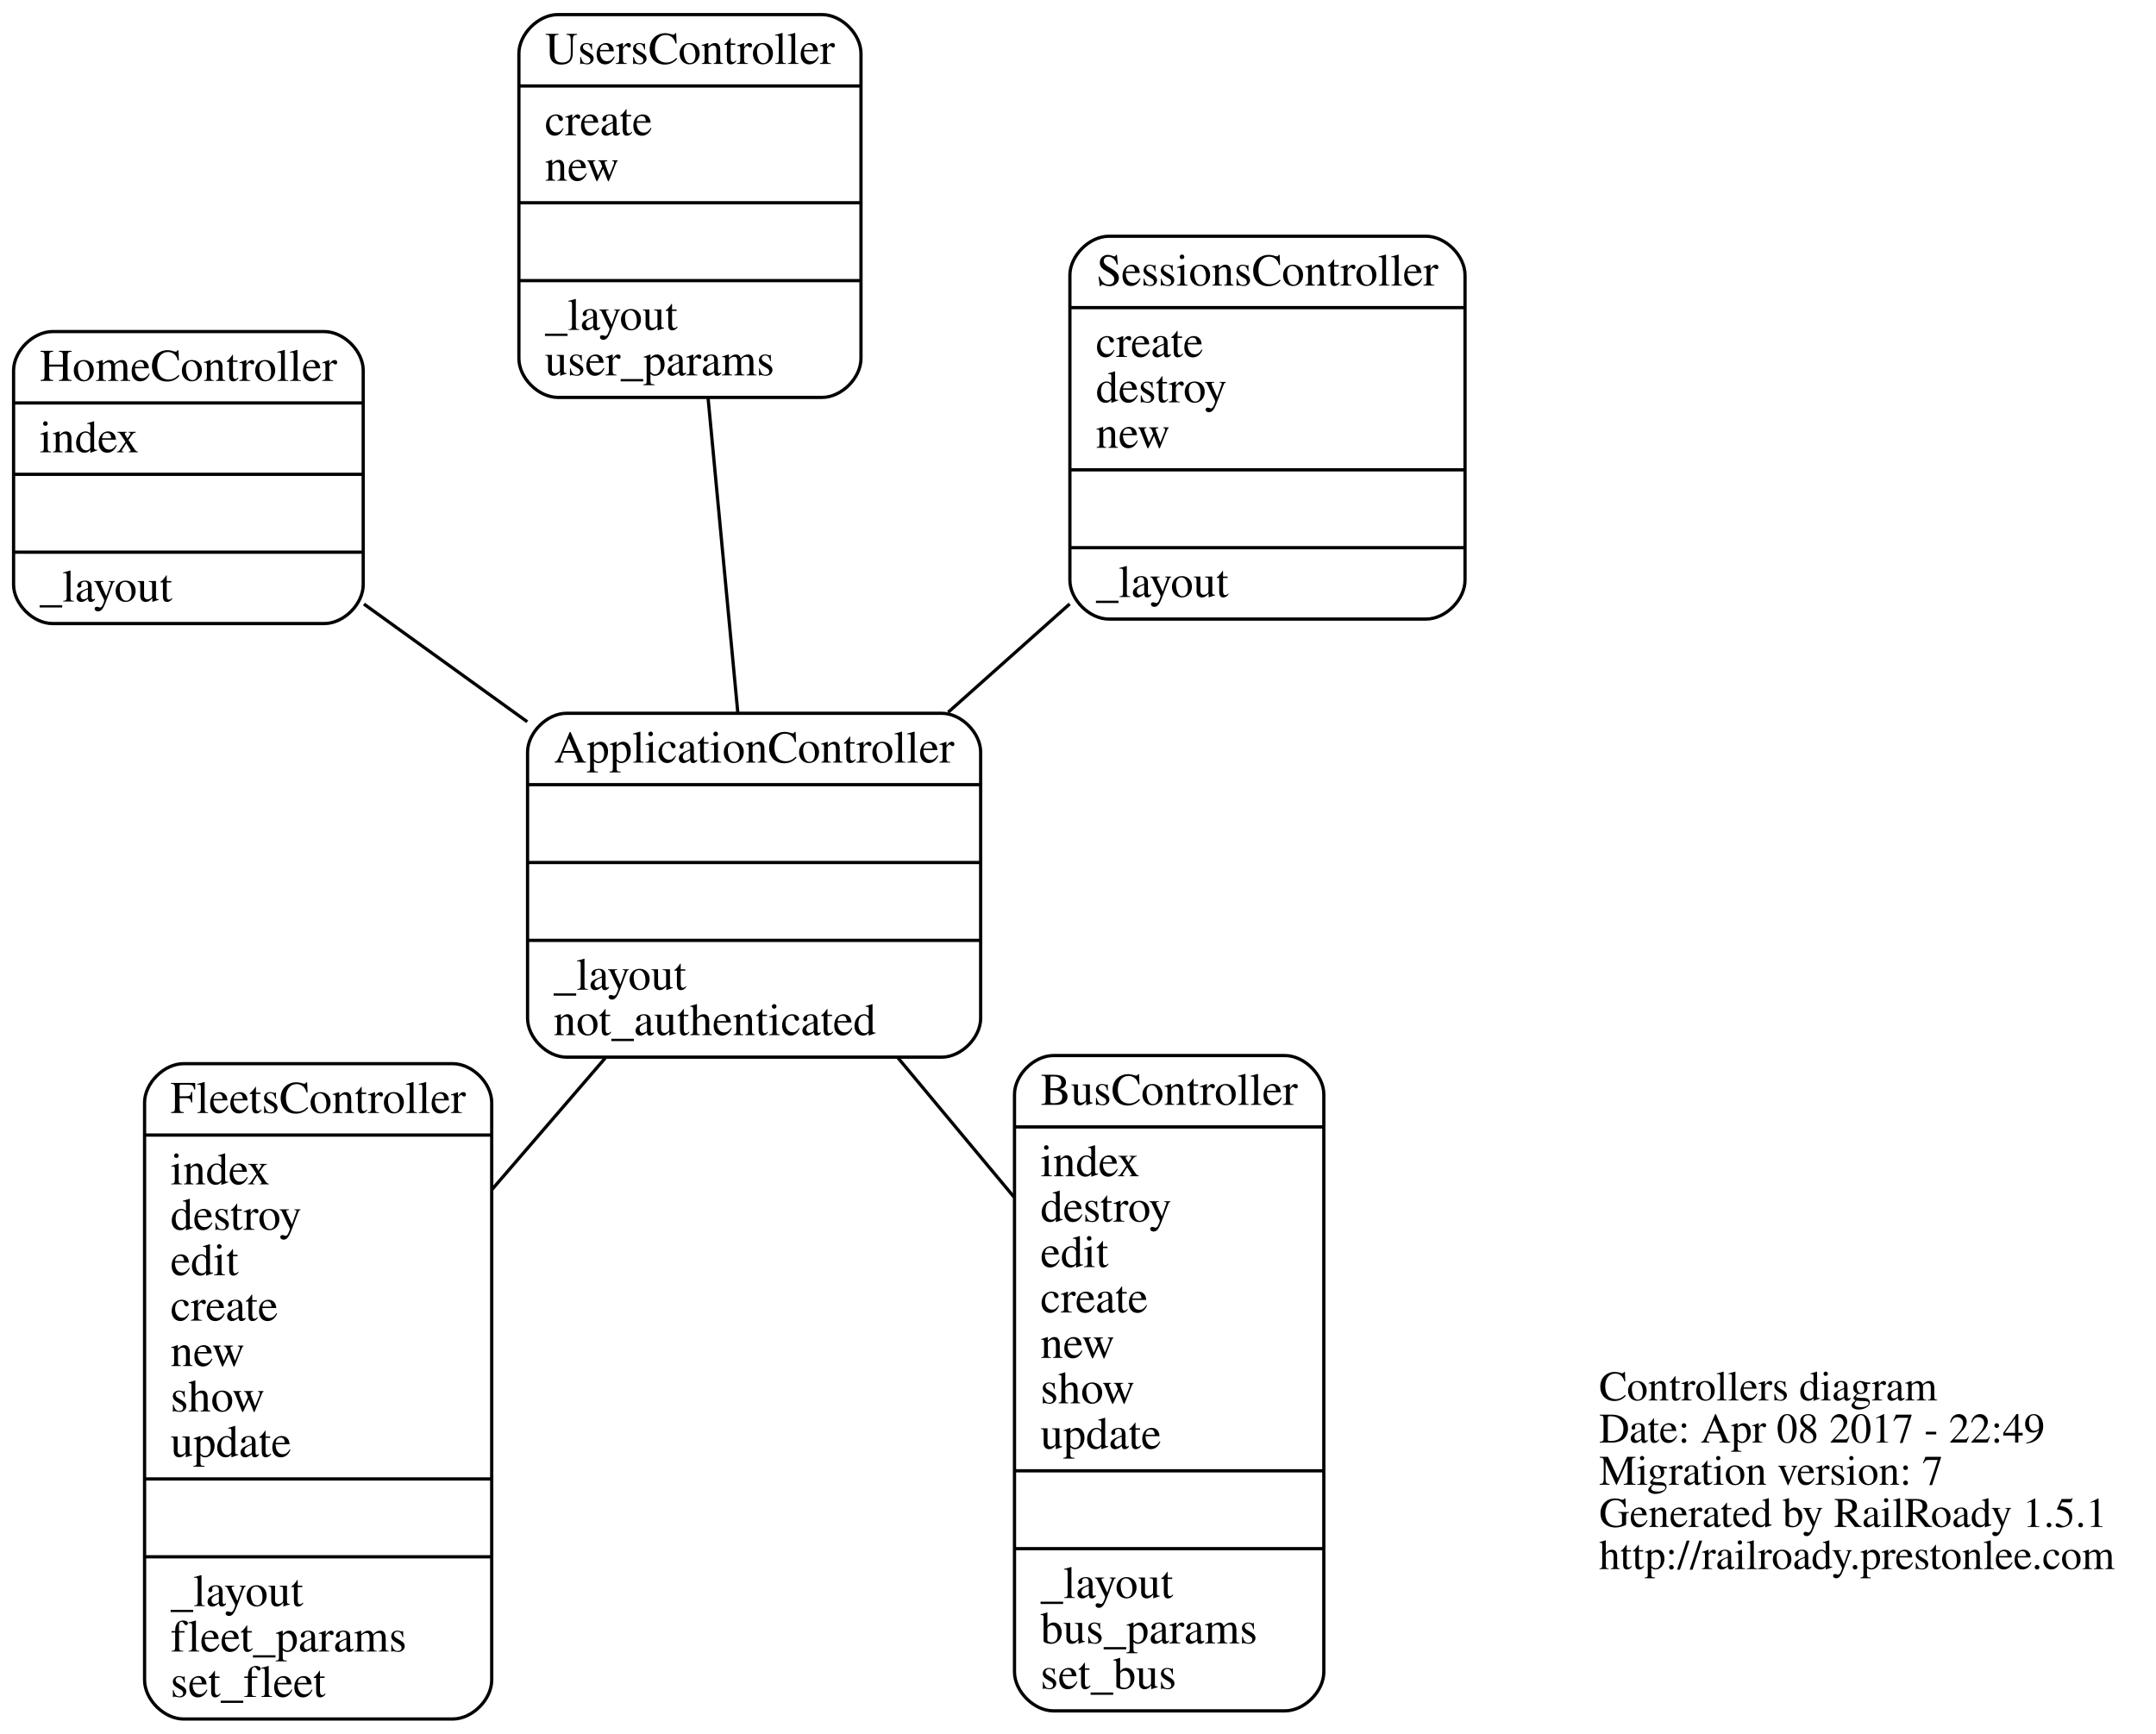
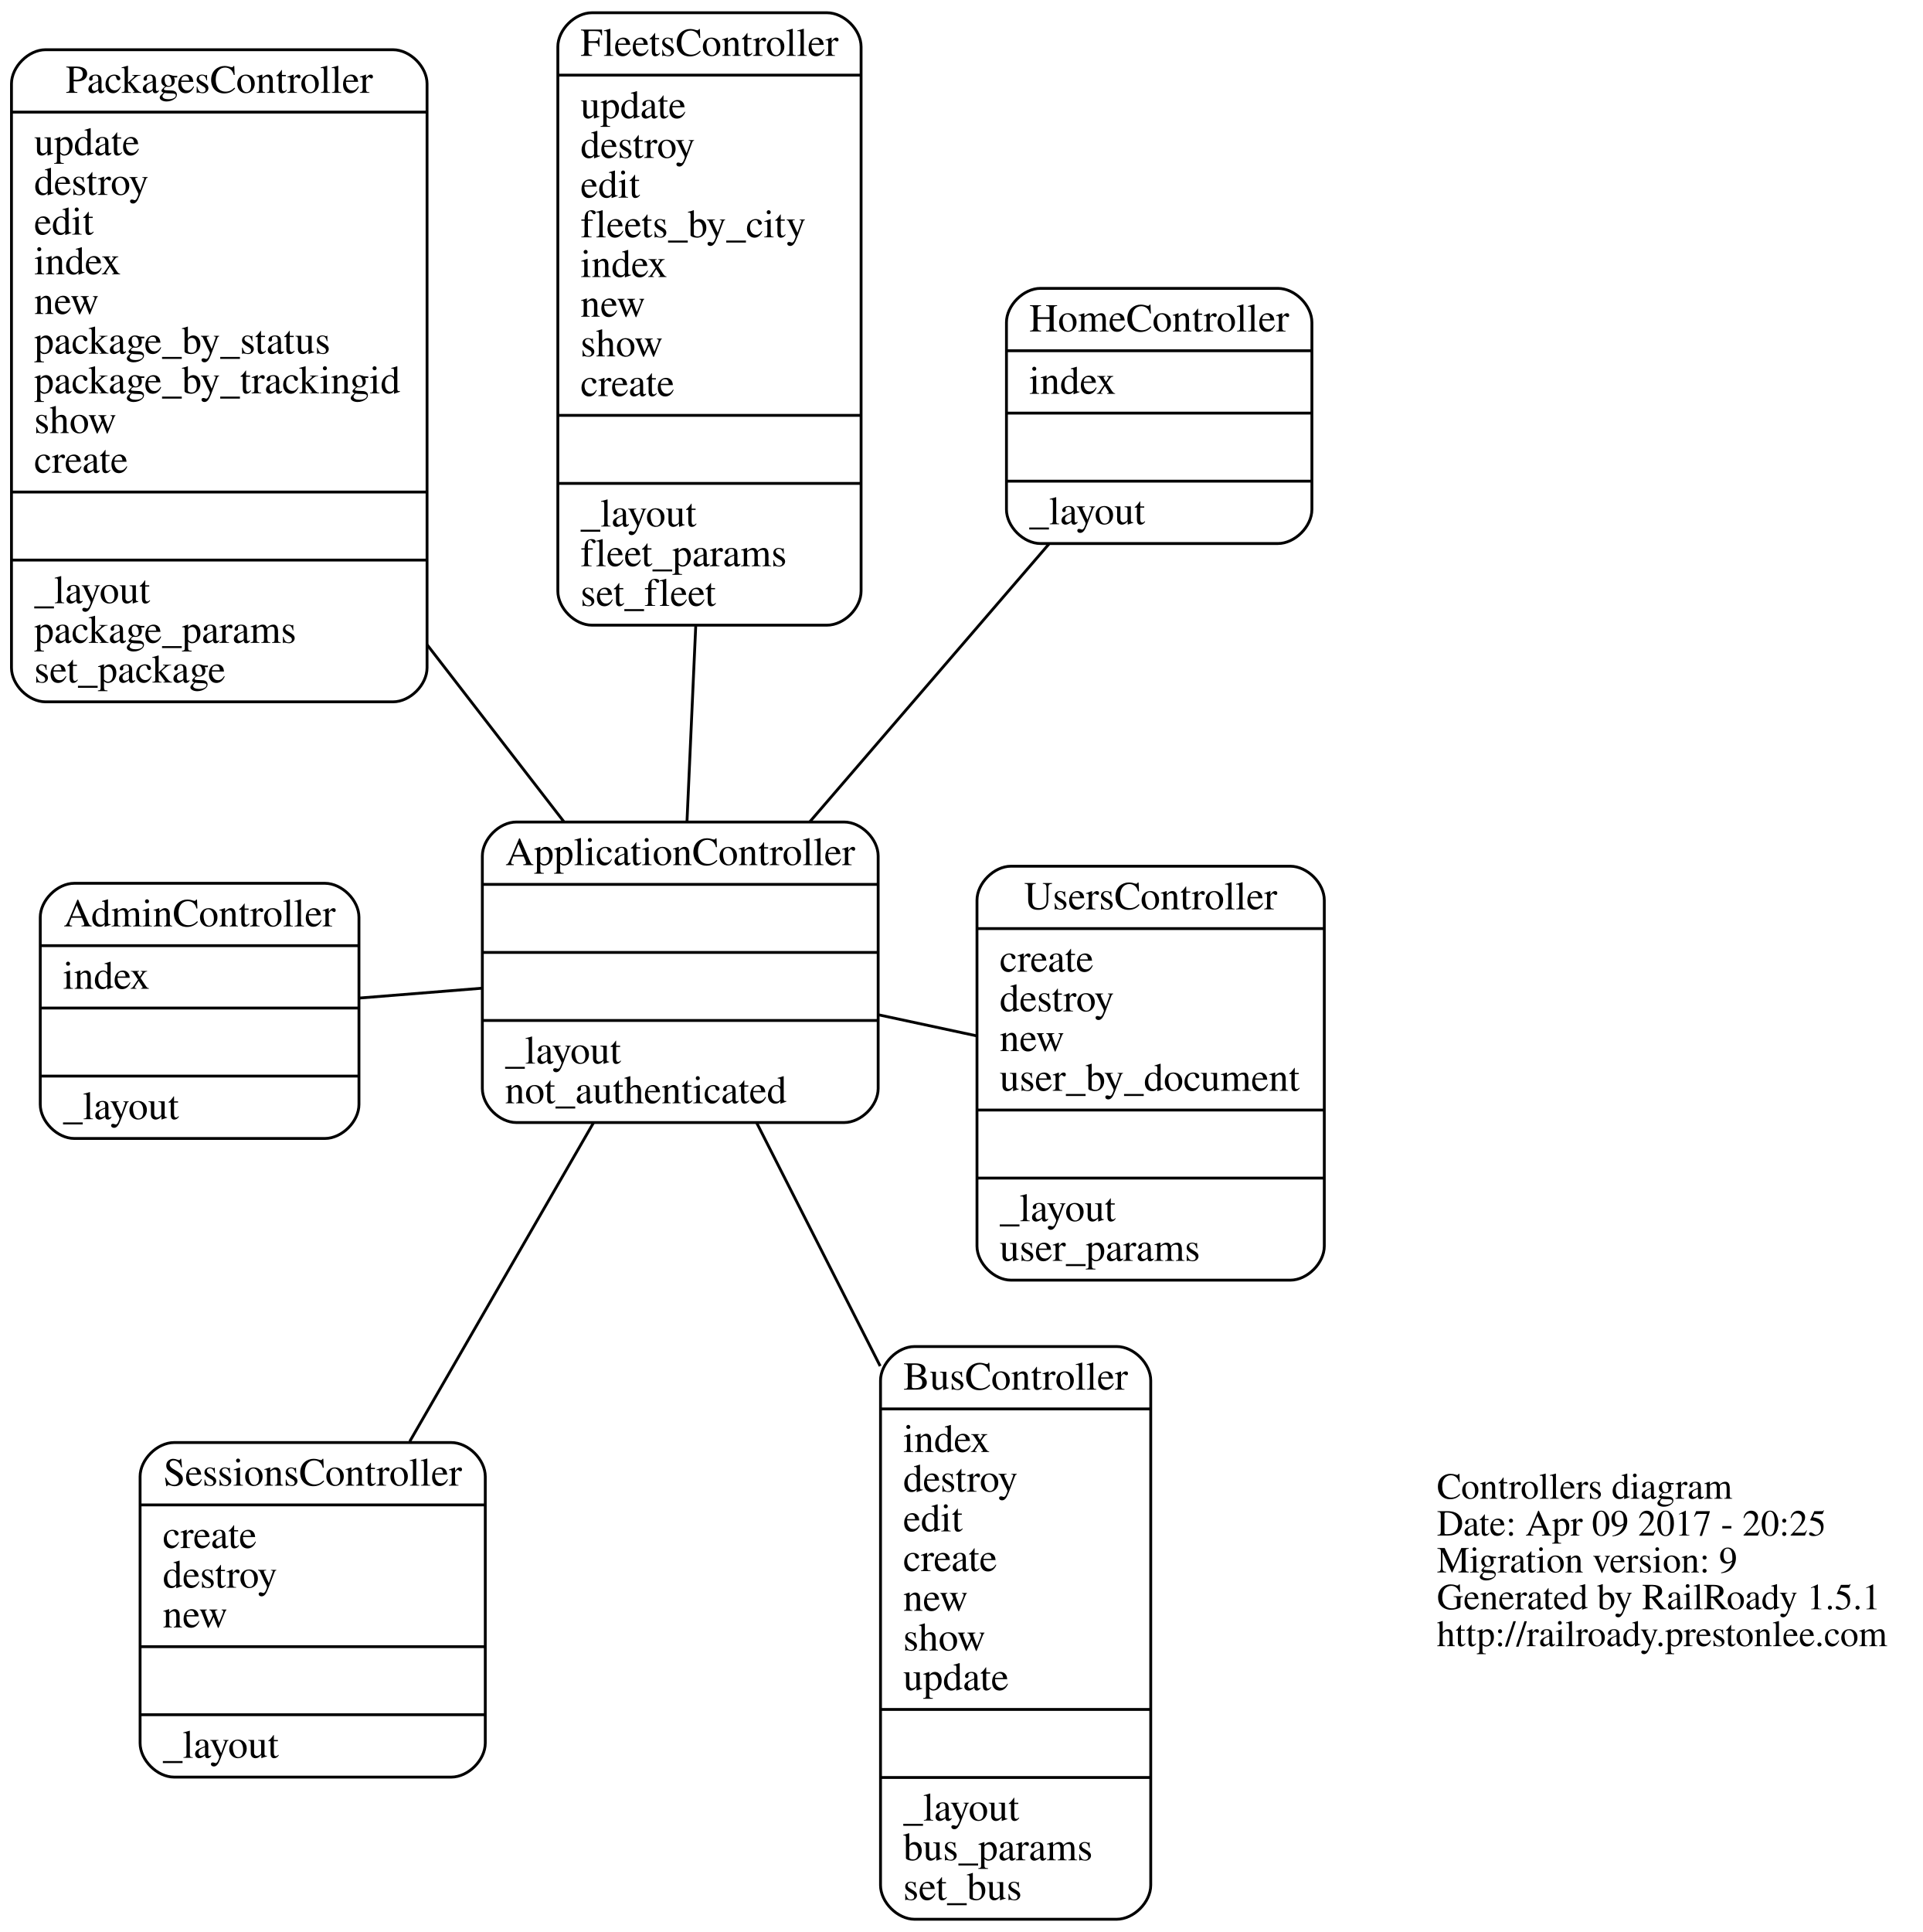
- <svg xmlns="http://www.w3.org/2000/svg" width="664pt" height="534pt" viewBox="0.00 0.00 664.10 534.38">
-   <g id="graph0" class="graph" transform="scale(1 1) rotate(0) translate(244.382 250.774)">
-     <polygon fill="none" stroke="none" points="-244.382,283.604 -244.382,-250.774 419.72,-250.774 419.72,283.604 -244.382,283.604" />
+ <svg xmlns="http://www.w3.org/2000/svg" width="678pt" height="681pt" viewBox="0.00 0.00 678.33 681.43">
+   <g id="graph0" class="graph" transform="scale(1 1) rotate(0) translate(228.605 317.708)">
+     <polygon fill="none" stroke="none" points="-228.605,363.726 -228.605,-317.708 449.72,-317.708 449.72,363.726 -228.605,363.726" />
    <g id="node1" class="node">
-       <text text-anchor="start" x="248.28" y="180.9" font-family="Times,serif" font-size="13.00">Controllers diagram</text>
-       <text text-anchor="start" x="248.28" y="193.9" font-family="Times,serif" font-size="13.00">Date: Apr 08 2017 - 22:49</text>
-       <text text-anchor="start" x="248.28" y="206.9" font-family="Times,serif" font-size="13.00">Migration version: 7</text>
-       <text text-anchor="start" x="248.28" y="219.9" font-family="Times,serif" font-size="13.00">Generated by RailRoady 1.5.1</text>
-       <text text-anchor="start" x="248.28" y="232.9" font-family="Times,serif" font-size="13.00">http://railroady.prestonlee.com</text>
+       <text text-anchor="start" x="278.28" y="210.9" font-family="Times,serif" font-size="13.00">Controllers diagram</text>
+       <text text-anchor="start" x="278.28" y="223.9" font-family="Times,serif" font-size="13.00">Date: Apr 09 2017 - 20:25</text>
+       <text text-anchor="start" x="278.28" y="236.9" font-family="Times,serif" font-size="13.00">Migration version: 9</text>
+       <text text-anchor="start" x="278.28" y="249.9" font-family="Times,serif" font-size="13.00">Generated by RailRoady 1.5.1</text>
+       <text text-anchor="start" x="278.28" y="262.9" font-family="Times,serif" font-size="13.00">http://railroady.prestonlee.com</text>
    </g>
    <g id="node2" class="node">
-       <path fill="none" stroke="black" d="M-69.975,75.095C-69.975,75.095 45.667,75.095 45.667,75.095 51.667,75.095 57.667,69.095 57.667,63.095 57.667,63.095 57.667,-18.905 57.667,-18.905 57.667,-24.905 51.667,-30.905 45.667,-30.905 45.667,-30.905 -69.975,-30.905 -69.975,-30.905 -75.975,-30.905 -81.975,-24.905 -81.975,-18.905 -81.975,-18.905 -81.975,63.095 -81.975,63.095 -81.975,69.095 -75.975,75.095 -69.975,75.095" />
-       <text text-anchor="middle" x="-12.154" y="-15.705" font-family="Times,serif" font-size="14.00">ApplicationController</text>
-       <polyline fill="none" stroke="black" points="-81.975,-8.905 57.667,-8.905 " />
-       <polyline fill="none" stroke="black" points="-81.975,15.095 57.667,15.095 " />
-       <polyline fill="none" stroke="black" points="-81.975,39.095 57.667,39.095 " />
-       <text text-anchor="start" x="-73.975" y="54.295" font-family="Times,serif" font-size="14.00">_layout</text>
-       <text text-anchor="start" x="-73.975" y="68.295" font-family="Times,serif" font-size="14.00">not_authenticated</text>
+       <path fill="none" stroke="black" d="M-202.448,83.837C-202.448,83.837 -114.013,83.837 -114.013,83.837 -108.013,83.837 -102.013,77.837 -102.013,71.837 -102.013,71.837 -102.013,5.837 -102.013,5.837 -102.013,-0.163 -108.013,-6.163 -114.013,-6.163 -114.013,-6.163 -202.448,-6.163 -202.448,-6.163 -208.448,-6.163 -214.448,-0.163 -214.448,5.837 -214.448,5.837 -214.448,71.837 -214.448,71.837 -214.448,77.837 -208.448,83.837 -202.448,83.837" />
+       <text text-anchor="middle" x="-158.231" y="9.037" font-family="Times,serif" font-size="14.00">AdminController</text>
+       <polyline fill="none" stroke="black" points="-214.448,15.837 -102.013,15.837 " />
+       <text text-anchor="start" x="-206.448" y="31.037" font-family="Times,serif" font-size="14.00">index</text>
+       <polyline fill="none" stroke="black" points="-214.448,37.837 -102.013,37.837 " />
+       <polyline fill="none" stroke="black" points="-214.448,61.837 -102.013,61.837 " />
+       <text text-anchor="start" x="-206.448" y="77.037" font-family="Times,serif" font-size="14.00">_layout</text>
    </g>
    <g id="node3" class="node">
-       <path fill="none" stroke="black" d="M80.096,276.597C80.096,276.597 151.427,276.597 151.427,276.597 157.427,276.597 163.427,270.597 163.427,264.597 163.427,264.597 163.427,86.597 163.427,86.597 163.427,80.597 157.427,74.597 151.427,74.597 151.427,74.597 80.096,74.597 80.096,74.597 74.096,74.597 68.096,80.597 68.096,86.597 68.096,86.597 68.096,264.597 68.096,264.597 68.096,270.597 74.096,276.597 80.096,276.597" />
-       <text text-anchor="middle" x="115.761" y="89.797" font-family="Times,serif" font-size="14.00">BusController</text>
-       <polyline fill="none" stroke="black" points="68.096,96.597 163.427,96.597 " />
-       <text text-anchor="start" x="76.096" y="111.797" font-family="Times,serif" font-size="14.00">index</text>
-       <text text-anchor="start" x="76.096" y="125.797" font-family="Times,serif" font-size="14.00">destroy</text>
-       <text text-anchor="start" x="76.096" y="139.797" font-family="Times,serif" font-size="14.00">edit</text>
-       <text text-anchor="start" x="76.096" y="153.797" font-family="Times,serif" font-size="14.00">create</text>
-       <text text-anchor="start" x="76.096" y="167.797" font-family="Times,serif" font-size="14.00">new</text>
-       <text text-anchor="start" x="76.096" y="181.797" font-family="Times,serif" font-size="14.00">show</text>
-       <text text-anchor="start" x="76.096" y="195.797" font-family="Times,serif" font-size="14.00">update</text>
-       <polyline fill="none" stroke="black" points="68.096,202.597 163.427,202.597 " />
-       <polyline fill="none" stroke="black" points="68.096,226.597 163.427,226.597 " />
-       <text text-anchor="start" x="76.096" y="241.797" font-family="Times,serif" font-size="14.00">_layout</text>
-       <text text-anchor="start" x="76.096" y="255.797" font-family="Times,serif" font-size="14.00">bus_params</text>
-       <text text-anchor="start" x="76.096" y="269.797" font-family="Times,serif" font-size="14.00">set_bus</text>
+       <path fill="none" stroke="black" d="M-46.483,78.221C-46.483,78.221 69.159,78.221 69.159,78.221 75.159,78.221 81.159,72.221 81.159,66.221 81.159,66.221 81.159,-15.779 81.159,-15.779 81.159,-21.779 75.159,-27.779 69.159,-27.779 69.159,-27.779 -46.483,-27.779 -46.483,-27.779 -52.483,-27.779 -58.483,-21.779 -58.483,-15.779 -58.483,-15.779 -58.483,66.221 -58.483,66.221 -58.483,72.221 -52.483,78.221 -46.483,78.221" />
+       <text text-anchor="middle" x="11.338" y="-12.579" font-family="Times,serif" font-size="14.00">ApplicationController</text>
+       <polyline fill="none" stroke="black" points="-58.483,-5.779 81.159,-5.779 " />
+       <polyline fill="none" stroke="black" points="-58.483,18.221 81.159,18.221 " />
+       <polyline fill="none" stroke="black" points="-58.483,42.221 81.159,42.221 " />
+       <text text-anchor="start" x="-50.483" y="57.421" font-family="Times,serif" font-size="14.00">_layout</text>
+       <text text-anchor="start" x="-50.483" y="71.421" font-family="Times,serif" font-size="14.00">not_authenticated</text>
    </g>
    <g id="edge1" class="edge">
-       <path fill="none" stroke="black" d="M32.225,75.352C43.771,89.206 56.258,104.191 67.971,118.247" />
+       <path fill="none" stroke="black" d="M-58.611,30.838C-73.025,31.995 -88.03,33.2 -101.888,34.313" />
    </g>
    <g id="node4" class="node">
-       <path fill="none" stroke="black" d="M-188.01,279.104C-188.01,279.104 -105.024,279.104 -105.024,279.104 -99.024,279.104 -93.024,273.104 -93.024,267.104 -93.024,267.104 -93.024,89.104 -93.024,89.104 -93.024,83.104 -99.024,77.104 -105.024,77.104 -105.024,77.104 -188.01,77.104 -188.01,77.104 -194.01,77.104 -200.01,83.104 -200.01,89.104 -200.01,89.104 -200.01,267.104 -200.01,267.104 -200.01,273.104 -194.01,279.104 -188.01,279.104" />
-       <text text-anchor="middle" x="-146.517" y="92.304" font-family="Times,serif" font-size="14.00">FleetsController</text>
-       <polyline fill="none" stroke="black" points="-200.01,99.104 -93.024,99.104 " />
-       <text text-anchor="start" x="-192.01" y="114.304" font-family="Times,serif" font-size="14.00">index</text>
-       <text text-anchor="start" x="-192.01" y="128.304" font-family="Times,serif" font-size="14.00">destroy</text>
-       <text text-anchor="start" x="-192.01" y="142.304" font-family="Times,serif" font-size="14.00">edit</text>
-       <text text-anchor="start" x="-192.01" y="156.304" font-family="Times,serif" font-size="14.00">create</text>
-       <text text-anchor="start" x="-192.01" y="170.304" font-family="Times,serif" font-size="14.00">new</text>
-       <text text-anchor="start" x="-192.01" y="184.304" font-family="Times,serif" font-size="14.00">show</text>
-       <text text-anchor="start" x="-192.01" y="198.304" font-family="Times,serif" font-size="14.00">update</text>
-       <polyline fill="none" stroke="black" points="-200.01,205.104 -93.024,205.104 " />
-       <polyline fill="none" stroke="black" points="-200.01,229.104 -93.024,229.104 " />
-       <text text-anchor="start" x="-192.01" y="244.304" font-family="Times,serif" font-size="14.00">_layout</text>
-       <text text-anchor="start" x="-192.01" y="258.304" font-family="Times,serif" font-size="14.00">fleet_params</text>
-       <text text-anchor="start" x="-192.01" y="272.304" font-family="Times,serif" font-size="14.00">set_fleet</text>
+       <path fill="none" stroke="black" d="M93.993,359.226C93.993,359.226 165.324,359.226 165.324,359.226 171.324,359.226 177.324,353.226 177.324,347.226 177.324,347.226 177.324,169.226 177.324,169.226 177.324,163.226 171.324,157.226 165.324,157.226 165.324,157.226 93.993,157.226 93.993,157.226 87.993,157.226 81.993,163.226 81.993,169.226 81.993,169.226 81.993,347.226 81.993,347.226 81.993,353.226 87.993,359.226 93.993,359.226" />
+       <text text-anchor="middle" x="129.658" y="172.426" font-family="Times,serif" font-size="14.00">BusController</text>
+       <polyline fill="none" stroke="black" points="81.993,179.226 177.324,179.226 " />
+       <text text-anchor="start" x="89.993" y="194.426" font-family="Times,serif" font-size="14.00">index</text>
+       <text text-anchor="start" x="89.993" y="208.426" font-family="Times,serif" font-size="14.00">destroy</text>
+       <text text-anchor="start" x="89.993" y="222.426" font-family="Times,serif" font-size="14.00">edit</text>
+       <text text-anchor="start" x="89.993" y="236.426" font-family="Times,serif" font-size="14.00">create</text>
+       <text text-anchor="start" x="89.993" y="250.426" font-family="Times,serif" font-size="14.00">new</text>
+       <text text-anchor="start" x="89.993" y="264.426" font-family="Times,serif" font-size="14.00">show</text>
+       <text text-anchor="start" x="89.993" y="278.426" font-family="Times,serif" font-size="14.00">update</text>
+       <polyline fill="none" stroke="black" points="81.993,285.226 177.324,285.226 " />
+       <polyline fill="none" stroke="black" points="81.993,309.226 177.324,309.226 " />
+       <text text-anchor="start" x="89.993" y="324.426" font-family="Times,serif" font-size="14.00">_layout</text>
+       <text text-anchor="start" x="89.993" y="338.426" font-family="Times,serif" font-size="14.00">bus_params</text>
+       <text text-anchor="start" x="89.993" y="352.426" font-family="Times,serif" font-size="14.00">set_bus</text>
    </g>
    <g id="edge2" class="edge">
-       <path fill="none" stroke="black" d="M-58.019,75.348C-69.27,88.412 -81.411,102.51 -92.988,115.952" />
+       <path fill="none" stroke="black" d="M38.335,78.385C51.226,103.77 67.044,134.92 81.871,164.12" />
    </g>
    <g id="node5" class="node">
-       <path fill="none" stroke="black" d="M-228.382,-58.566C-228.382,-58.566 -144.623,-58.566 -144.623,-58.566 -138.623,-58.566 -132.623,-64.566 -132.623,-70.566 -132.623,-70.566 -132.623,-136.566 -132.623,-136.566 -132.623,-142.566 -138.623,-148.566 -144.623,-148.566 -144.623,-148.566 -228.382,-148.566 -228.382,-148.566 -234.382,-148.566 -240.382,-142.566 -240.382,-136.566 -240.382,-136.566 -240.382,-70.566 -240.382,-70.566 -240.382,-64.566 -234.382,-58.566 -228.382,-58.566" />
-       <text text-anchor="middle" x="-186.503" y="-133.366" font-family="Times,serif" font-size="14.00">HomeController</text>
-       <polyline fill="none" stroke="black" points="-240.382,-126.566 -132.623,-126.566 " />
-       <text text-anchor="start" x="-232.382" y="-111.366" font-family="Times,serif" font-size="14.00">index</text>
-       <polyline fill="none" stroke="black" points="-240.382,-104.566 -132.623,-104.566 " />
-       <polyline fill="none" stroke="black" points="-240.382,-80.566 -132.623,-80.566 " />
-       <text text-anchor="start" x="-232.382" y="-65.366" font-family="Times,serif" font-size="14.00">_layout</text>
+       <path fill="none" stroke="black" d="M-19.85,-97.208C-19.85,-97.208 63.136,-97.208 63.136,-97.208 69.136,-97.208 75.136,-103.208 75.136,-109.208 75.136,-109.208 75.136,-301.208 75.136,-301.208 75.136,-307.208 69.136,-313.208 63.136,-313.208 63.136,-313.208 -19.85,-313.208 -19.85,-313.208 -25.85,-313.208 -31.85,-307.208 -31.85,-301.208 -31.85,-301.208 -31.85,-109.208 -31.85,-109.208 -31.85,-103.208 -25.85,-97.208 -19.85,-97.208" />
+       <text text-anchor="middle" x="21.643" y="-298.008" font-family="Times,serif" font-size="14.00">FleetsController</text>
+       <polyline fill="none" stroke="black" points="-31.85,-291.208 75.136,-291.208 " />
+       <text text-anchor="start" x="-23.85" y="-276.008" font-family="Times,serif" font-size="14.00">update</text>
+       <text text-anchor="start" x="-23.85" y="-262.008" font-family="Times,serif" font-size="14.00">destroy</text>
+       <text text-anchor="start" x="-23.85" y="-248.008" font-family="Times,serif" font-size="14.00">edit</text>
+       <text text-anchor="start" x="-23.85" y="-234.008" font-family="Times,serif" font-size="14.00">fleets_by_city</text>
+       <text text-anchor="start" x="-23.85" y="-220.008" font-family="Times,serif" font-size="14.00">index</text>
+       <text text-anchor="start" x="-23.85" y="-206.008" font-family="Times,serif" font-size="14.00">new</text>
+       <text text-anchor="start" x="-23.85" y="-192.008" font-family="Times,serif" font-size="14.00">show</text>
+       <text text-anchor="start" x="-23.85" y="-178.008" font-family="Times,serif" font-size="14.00">create</text>
+       <polyline fill="none" stroke="black" points="-31.85,-171.208 75.136,-171.208 " />
+       <polyline fill="none" stroke="black" points="-31.85,-147.208 75.136,-147.208 " />
+       <text text-anchor="start" x="-23.85" y="-132.008" font-family="Times,serif" font-size="14.00">_layout</text>
+       <text text-anchor="start" x="-23.85" y="-118.008" font-family="Times,serif" font-size="14.00">fleet_params</text>
+       <text text-anchor="start" x="-23.85" y="-104.008" font-family="Times,serif" font-size="14.00">set_fleet</text>
    </g>
    <g id="edge3" class="edge">
-       <path fill="none" stroke="black" d="M-82.064,-28.292C-98.832,-40.377 -116.488,-53.103 -132.414,-64.582" />
+       <path fill="none" stroke="black" d="M13.715,-27.933C14.637,-48.535 15.727,-72.909 16.799,-96.885" />
    </g>
    <g id="node6" class="node">
-       <path fill="none" stroke="black" d="M97.168,-59.95C97.168,-59.95 194.947,-59.95 194.947,-59.95 200.947,-59.95 206.947,-65.95 206.947,-71.95 206.947,-71.95 206.947,-165.95 206.947,-165.95 206.947,-171.95 200.947,-177.95 194.947,-177.95 194.947,-177.95 97.168,-177.95 97.168,-177.95 91.168,-177.95 85.168,-171.95 85.168,-165.95 85.168,-165.95 85.168,-71.95 85.168,-71.95 85.168,-65.95 91.168,-59.95 97.168,-59.95" />
-       <text text-anchor="middle" x="146.057" y="-162.75" font-family="Times,serif" font-size="14.00">SessionsController</text>
-       <polyline fill="none" stroke="black" points="85.168,-155.95 206.947,-155.95 " />
-       <text text-anchor="start" x="93.168" y="-140.75" font-family="Times,serif" font-size="14.00">create</text>
-       <text text-anchor="start" x="93.168" y="-126.75" font-family="Times,serif" font-size="14.00">destroy</text>
-       <text text-anchor="start" x="93.168" y="-112.75" font-family="Times,serif" font-size="14.00">new</text>
-       <polyline fill="none" stroke="black" points="85.168,-105.95 206.947,-105.95 " />
-       <polyline fill="none" stroke="black" points="85.168,-81.95 206.947,-81.95 " />
-       <text text-anchor="start" x="93.168" y="-66.75" font-family="Times,serif" font-size="14.00">_layout</text>
+       <path fill="none" stroke="black" d="M138.424,-125.999C138.424,-125.999 222.183,-125.999 222.183,-125.999 228.183,-125.999 234.183,-131.999 234.183,-137.999 234.183,-137.999 234.183,-203.999 234.183,-203.999 234.183,-209.999 228.183,-215.999 222.183,-215.999 222.183,-215.999 138.424,-215.999 138.424,-215.999 132.424,-215.999 126.424,-209.999 126.424,-203.999 126.424,-203.999 126.424,-137.999 126.424,-137.999 126.424,-131.999 132.424,-125.999 138.424,-125.999" />
+       <text text-anchor="middle" x="180.303" y="-200.799" font-family="Times,serif" font-size="14.00">HomeController</text>
+       <polyline fill="none" stroke="black" points="126.424,-193.999 234.183,-193.999 " />
+       <text text-anchor="start" x="134.424" y="-178.799" font-family="Times,serif" font-size="14.00">index</text>
+       <polyline fill="none" stroke="black" points="126.424,-171.999 234.183,-171.999 " />
+       <polyline fill="none" stroke="black" points="126.424,-147.999 234.183,-147.999 " />
+       <text text-anchor="start" x="134.424" y="-132.799" font-family="Times,serif" font-size="14.00">_layout</text>
    </g>
    <g id="edge4" class="edge">
-       <path fill="none" stroke="black" d="M47.659,-31.228C59.91,-42.15 72.818,-53.657 85.108,-64.614" />
+       <path fill="none" stroke="black" d="M57.063,-27.879C83.451,-58.524 116.28,-96.648 141.418,-125.842" />
    </g>
    <g id="node7" class="node">
-       <path fill="none" stroke="black" d="M-72.644,-128.274C-72.644,-128.274 8.784,-128.274 8.784,-128.274 14.784,-128.274 20.784,-134.274 20.784,-140.274 20.784,-140.274 20.784,-234.274 20.784,-234.274 20.784,-240.274 14.784,-246.274 8.784,-246.274 8.784,-246.274 -72.644,-246.274 -72.644,-246.274 -78.644,-246.274 -84.644,-240.274 -84.644,-234.274 -84.644,-234.274 -84.644,-140.274 -84.644,-140.274 -84.644,-134.274 -78.644,-128.274 -72.644,-128.274" />
-       <text text-anchor="middle" x="-31.93" y="-231.074" font-family="Times,serif" font-size="14.00">UsersController</text>
-       <polyline fill="none" stroke="black" points="-84.644,-224.274 20.784,-224.274 " />
-       <text text-anchor="start" x="-76.644" y="-209.074" font-family="Times,serif" font-size="14.00">create</text>
-       <text text-anchor="start" x="-76.644" y="-195.074" font-family="Times,serif" font-size="14.00">new</text>
-       <polyline fill="none" stroke="black" points="-84.644,-188.274 20.784,-188.274 " />
-       <polyline fill="none" stroke="black" points="-84.644,-164.274 20.784,-164.274 " />
-       <text text-anchor="start" x="-76.644" y="-149.074" font-family="Times,serif" font-size="14.00">_layout</text>
-       <text text-anchor="start" x="-76.644" y="-135.074" font-family="Times,serif" font-size="14.00">user_params</text>
+       <path fill="none" stroke="black" d="M-212.605,-70.166C-212.605,-70.166 -89.991,-70.166 -89.991,-70.166 -83.991,-70.166 -77.991,-76.166 -77.991,-82.166 -77.991,-82.166 -77.991,-288.166 -77.991,-288.166 -77.991,-294.166 -83.991,-300.166 -89.991,-300.166 -89.991,-300.166 -212.605,-300.166 -212.605,-300.166 -218.605,-300.166 -224.605,-294.166 -224.605,-288.166 -224.605,-288.166 -224.605,-82.166 -224.605,-82.166 -224.605,-76.166 -218.605,-70.166 -212.605,-70.166" />
+       <text text-anchor="middle" x="-151.298" y="-284.966" font-family="Times,serif" font-size="14.00">PackagesController</text>
+       <polyline fill="none" stroke="black" points="-224.605,-278.166 -77.991,-278.166 " />
+       <text text-anchor="start" x="-216.605" y="-262.966" font-family="Times,serif" font-size="14.00">update</text>
+       <text text-anchor="start" x="-216.605" y="-248.966" font-family="Times,serif" font-size="14.00">destroy</text>
+       <text text-anchor="start" x="-216.605" y="-234.966" font-family="Times,serif" font-size="14.00">edit</text>
+       <text text-anchor="start" x="-216.605" y="-220.966" font-family="Times,serif" font-size="14.00">index</text>
+       <text text-anchor="start" x="-216.605" y="-206.966" font-family="Times,serif" font-size="14.00">new</text>
+       <text text-anchor="start" x="-216.605" y="-192.966" font-family="Times,serif" font-size="14.00">package_by_status</text>
+       <text text-anchor="start" x="-216.605" y="-178.966" font-family="Times,serif" font-size="14.00">package_by_trackingid</text>
+       <text text-anchor="start" x="-216.605" y="-164.966" font-family="Times,serif" font-size="14.00">show</text>
+       <text text-anchor="start" x="-216.605" y="-150.966" font-family="Times,serif" font-size="14.00">create</text>
+       <polyline fill="none" stroke="black" points="-224.605,-144.166 -77.991,-144.166 " />
+       <polyline fill="none" stroke="black" points="-224.605,-120.166 -77.991,-120.166 " />
+       <text text-anchor="start" x="-216.605" y="-104.966" font-family="Times,serif" font-size="14.00">_layout</text>
+       <text text-anchor="start" x="-216.605" y="-90.966" font-family="Times,serif" font-size="14.00">package_params</text>
+       <text text-anchor="start" x="-216.605" y="-76.966" font-family="Times,serif" font-size="14.00">set_package</text>
    </g>
    <g id="edge5" class="edge">
-       <path fill="none" stroke="black" d="M-17.17,-31.008C-19.962,-60.568 -23.445,-97.444 -26.326,-127.948" />
+       <path fill="none" stroke="black" d="M-29.702,-27.869C-44.382,-46.858 -61.404,-68.879 -77.979,-90.32" />
+     </g>
+     <g id="node8" class="node">
+       <path fill="none" stroke="black" d="M-167.229,309.088C-167.229,309.088 -69.449,309.088 -69.449,309.088 -63.449,309.088 -57.449,303.088 -57.449,297.088 -57.449,297.088 -57.449,203.088 -57.449,203.088 -57.449,197.088 -63.449,191.088 -69.449,191.088 -69.449,191.088 -167.229,191.088 -167.229,191.088 -173.229,191.088 -179.229,197.088 -179.229,203.088 -179.229,203.088 -179.229,297.088 -179.229,297.088 -179.229,303.088 -173.229,309.088 -167.229,309.088" />
+       <text text-anchor="middle" x="-118.339" y="206.288" font-family="Times,serif" font-size="14.00">SessionsController</text>
+       <polyline fill="none" stroke="black" points="-179.229,213.088 -57.449,213.088 " />
+       <text text-anchor="start" x="-171.229" y="228.288" font-family="Times,serif" font-size="14.00">create</text>
+       <text text-anchor="start" x="-171.229" y="242.288" font-family="Times,serif" font-size="14.00">destroy</text>
+       <text text-anchor="start" x="-171.229" y="256.288" font-family="Times,serif" font-size="14.00">new</text>
+       <polyline fill="none" stroke="black" points="-179.229,263.088 -57.449,263.088 " />
+       <polyline fill="none" stroke="black" points="-179.229,287.088 -57.449,287.088 " />
+       <text text-anchor="start" x="-171.229" y="302.288" font-family="Times,serif" font-size="14.00">_layout</text>
+     </g>
+     <g id="edge6" class="edge">
+       <path fill="none" stroke="black" d="M-19.229,78.227C-38.698,111.986 -63.952,155.777 -84.094,190.705" />
+     </g>
+     <g id="node9" class="node">
+       <path fill="none" stroke="black" d="M128.026,133.812C128.026,133.812 226.557,133.812 226.557,133.812 232.557,133.812 238.557,127.812 238.557,121.812 238.557,121.812 238.557,-0.188 238.557,-0.188 238.557,-6.188 232.557,-12.188 226.557,-12.188 226.557,-12.188 128.026,-12.188 128.026,-12.188 122.026,-12.188 116.026,-6.188 116.026,-0.188 116.026,-0.188 116.026,121.812 116.026,121.812 116.026,127.812 122.026,133.812 128.026,133.812" />
+       <text text-anchor="middle" x="177.291" y="3.012" font-family="Times,serif" font-size="14.00">UsersController</text>
+       <polyline fill="none" stroke="black" points="116.026,9.812 238.557,9.812 " />
+       <text text-anchor="start" x="124.026" y="25.012" font-family="Times,serif" font-size="14.00">create</text>
+       <text text-anchor="start" x="124.026" y="39.012" font-family="Times,serif" font-size="14.00">destroy</text>
+       <text text-anchor="start" x="124.026" y="53.012" font-family="Times,serif" font-size="14.00">new</text>
+       <text text-anchor="start" x="124.026" y="67.012" font-family="Times,serif" font-size="14.00">user_by_document</text>
+       <polyline fill="none" stroke="black" points="116.026,73.812 238.557,73.812 " />
+       <polyline fill="none" stroke="black" points="116.026,97.812 238.557,97.812 " />
+       <text text-anchor="start" x="124.026" y="113.012" font-family="Times,serif" font-size="14.00">_layout</text>
+       <text text-anchor="start" x="124.026" y="127.012" font-family="Times,serif" font-size="14.00">user_params</text>
+     </g>
+     <g id="edge7" class="edge">
+       <path fill="none" stroke="black" d="M81.236,40.212C92.752,42.681 104.612,45.225 115.9,47.646" />
    </g>
  </g>
</svg>
